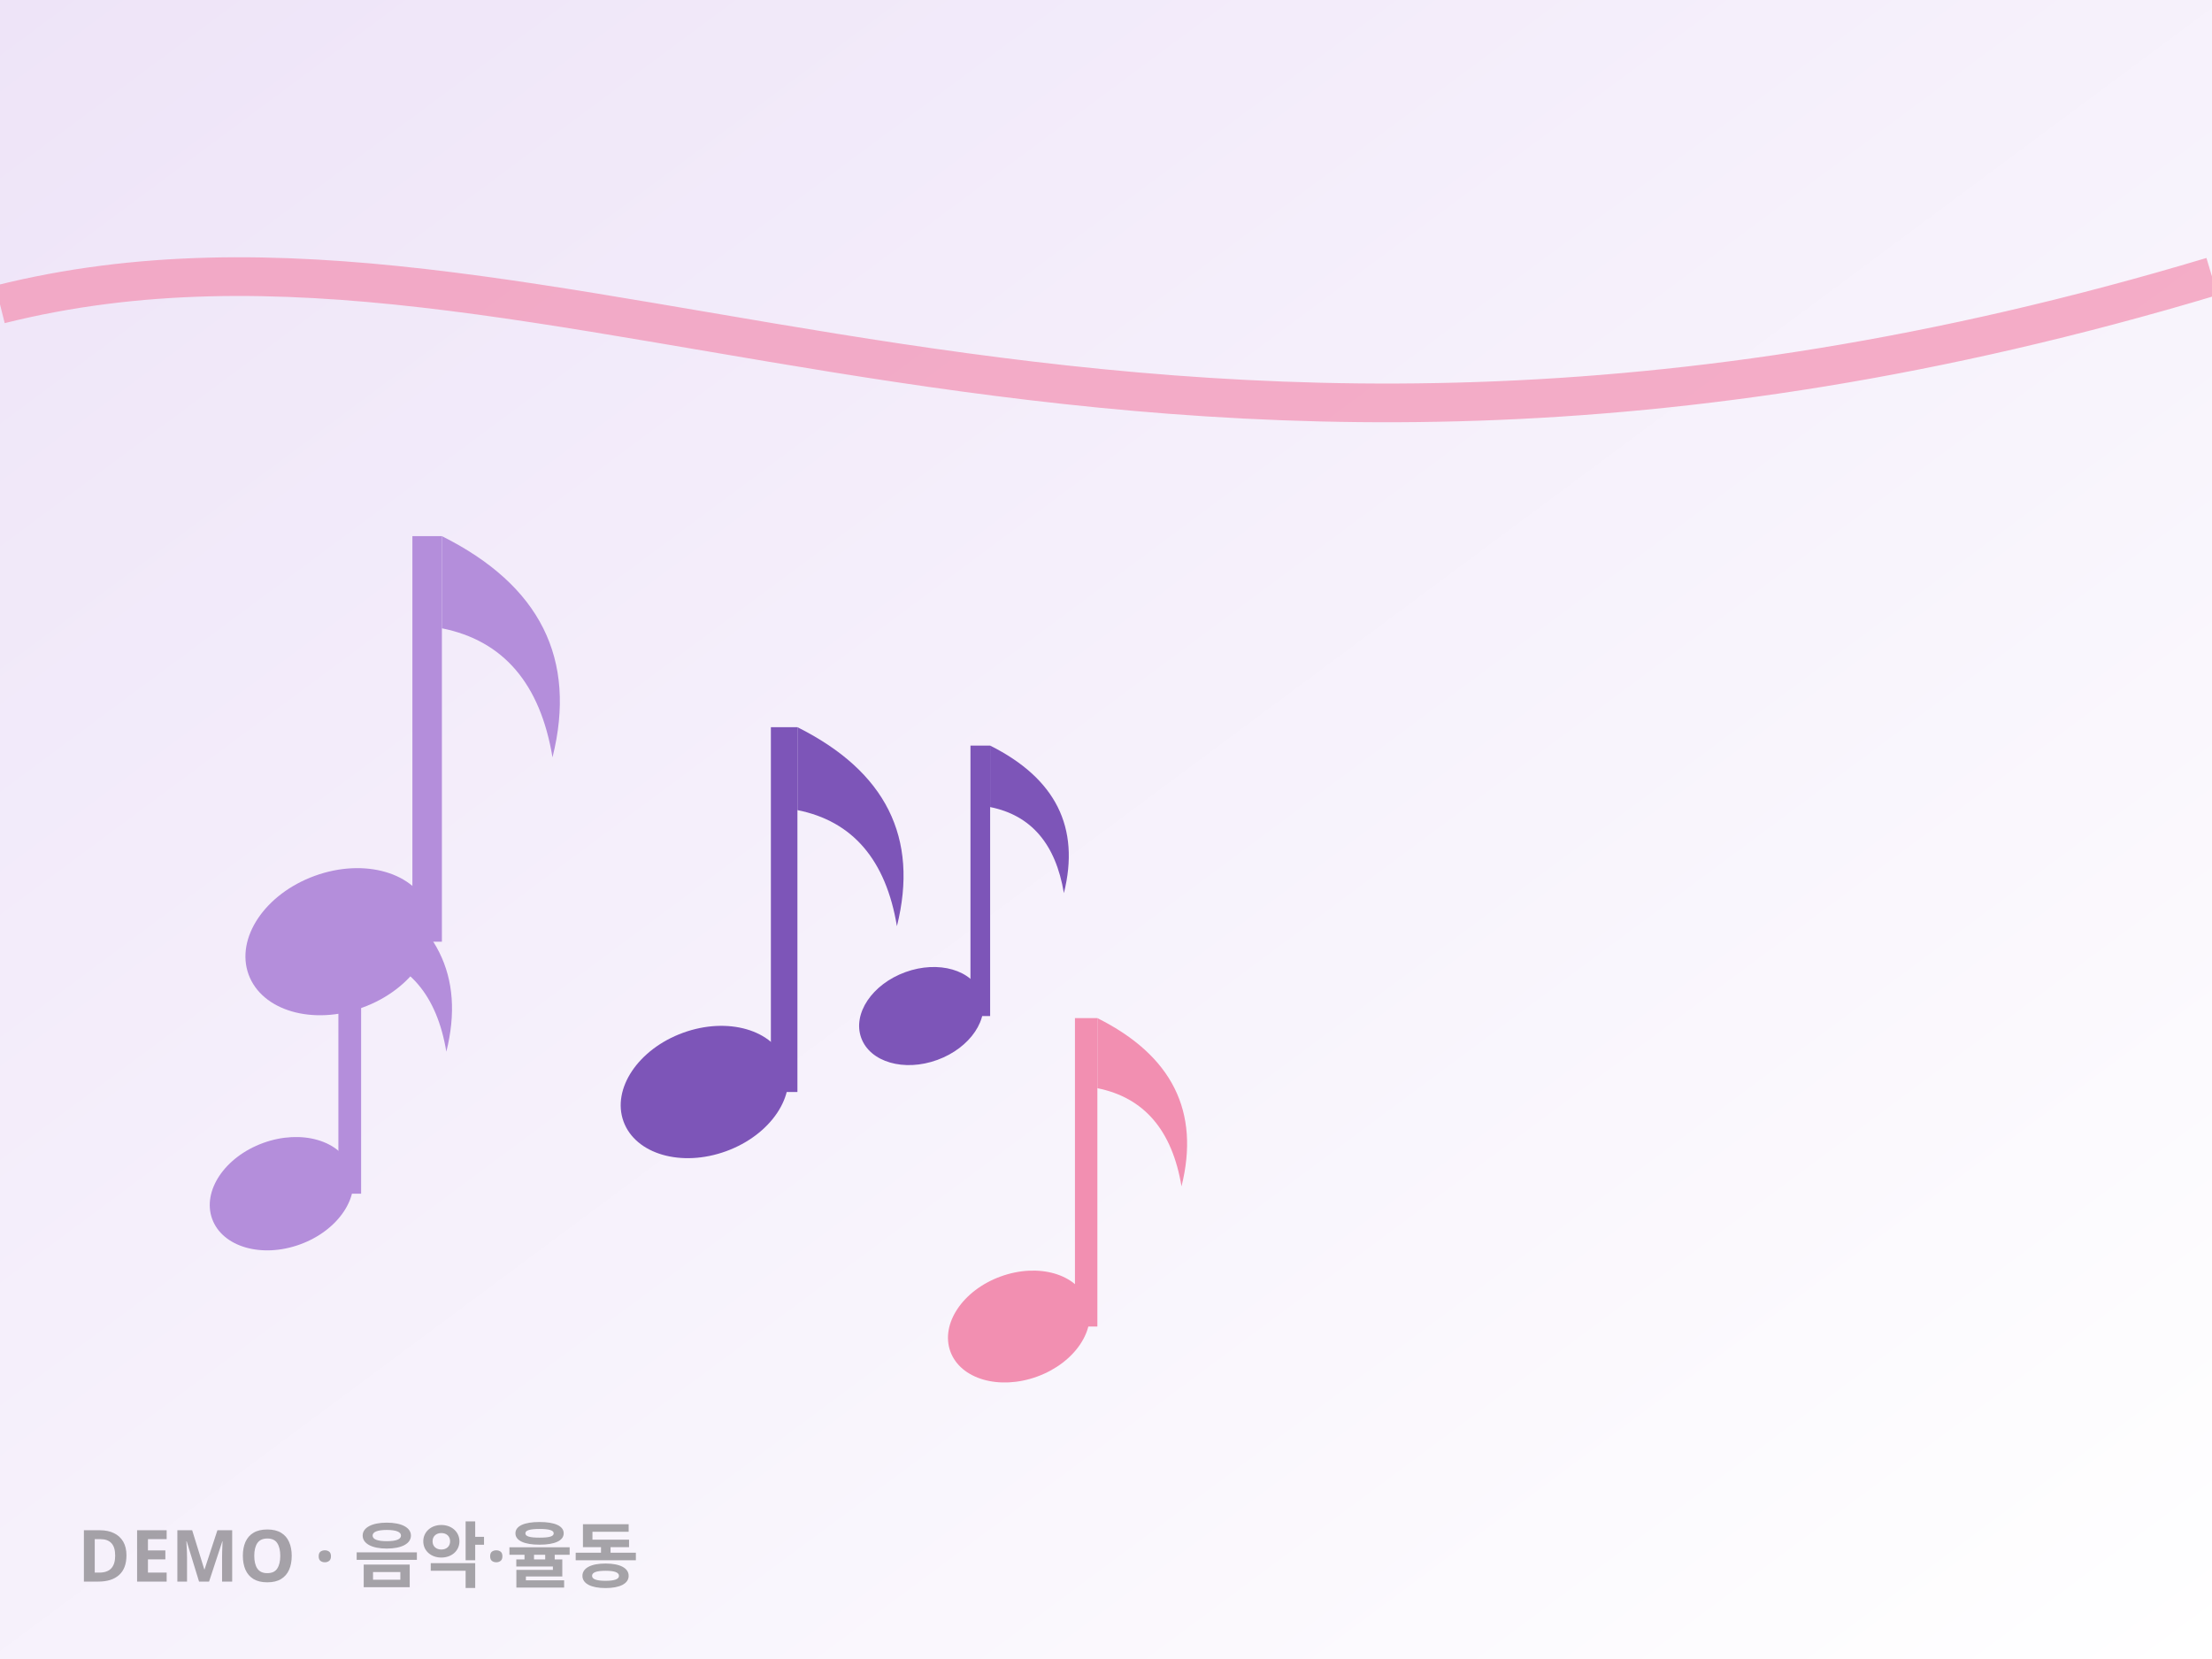
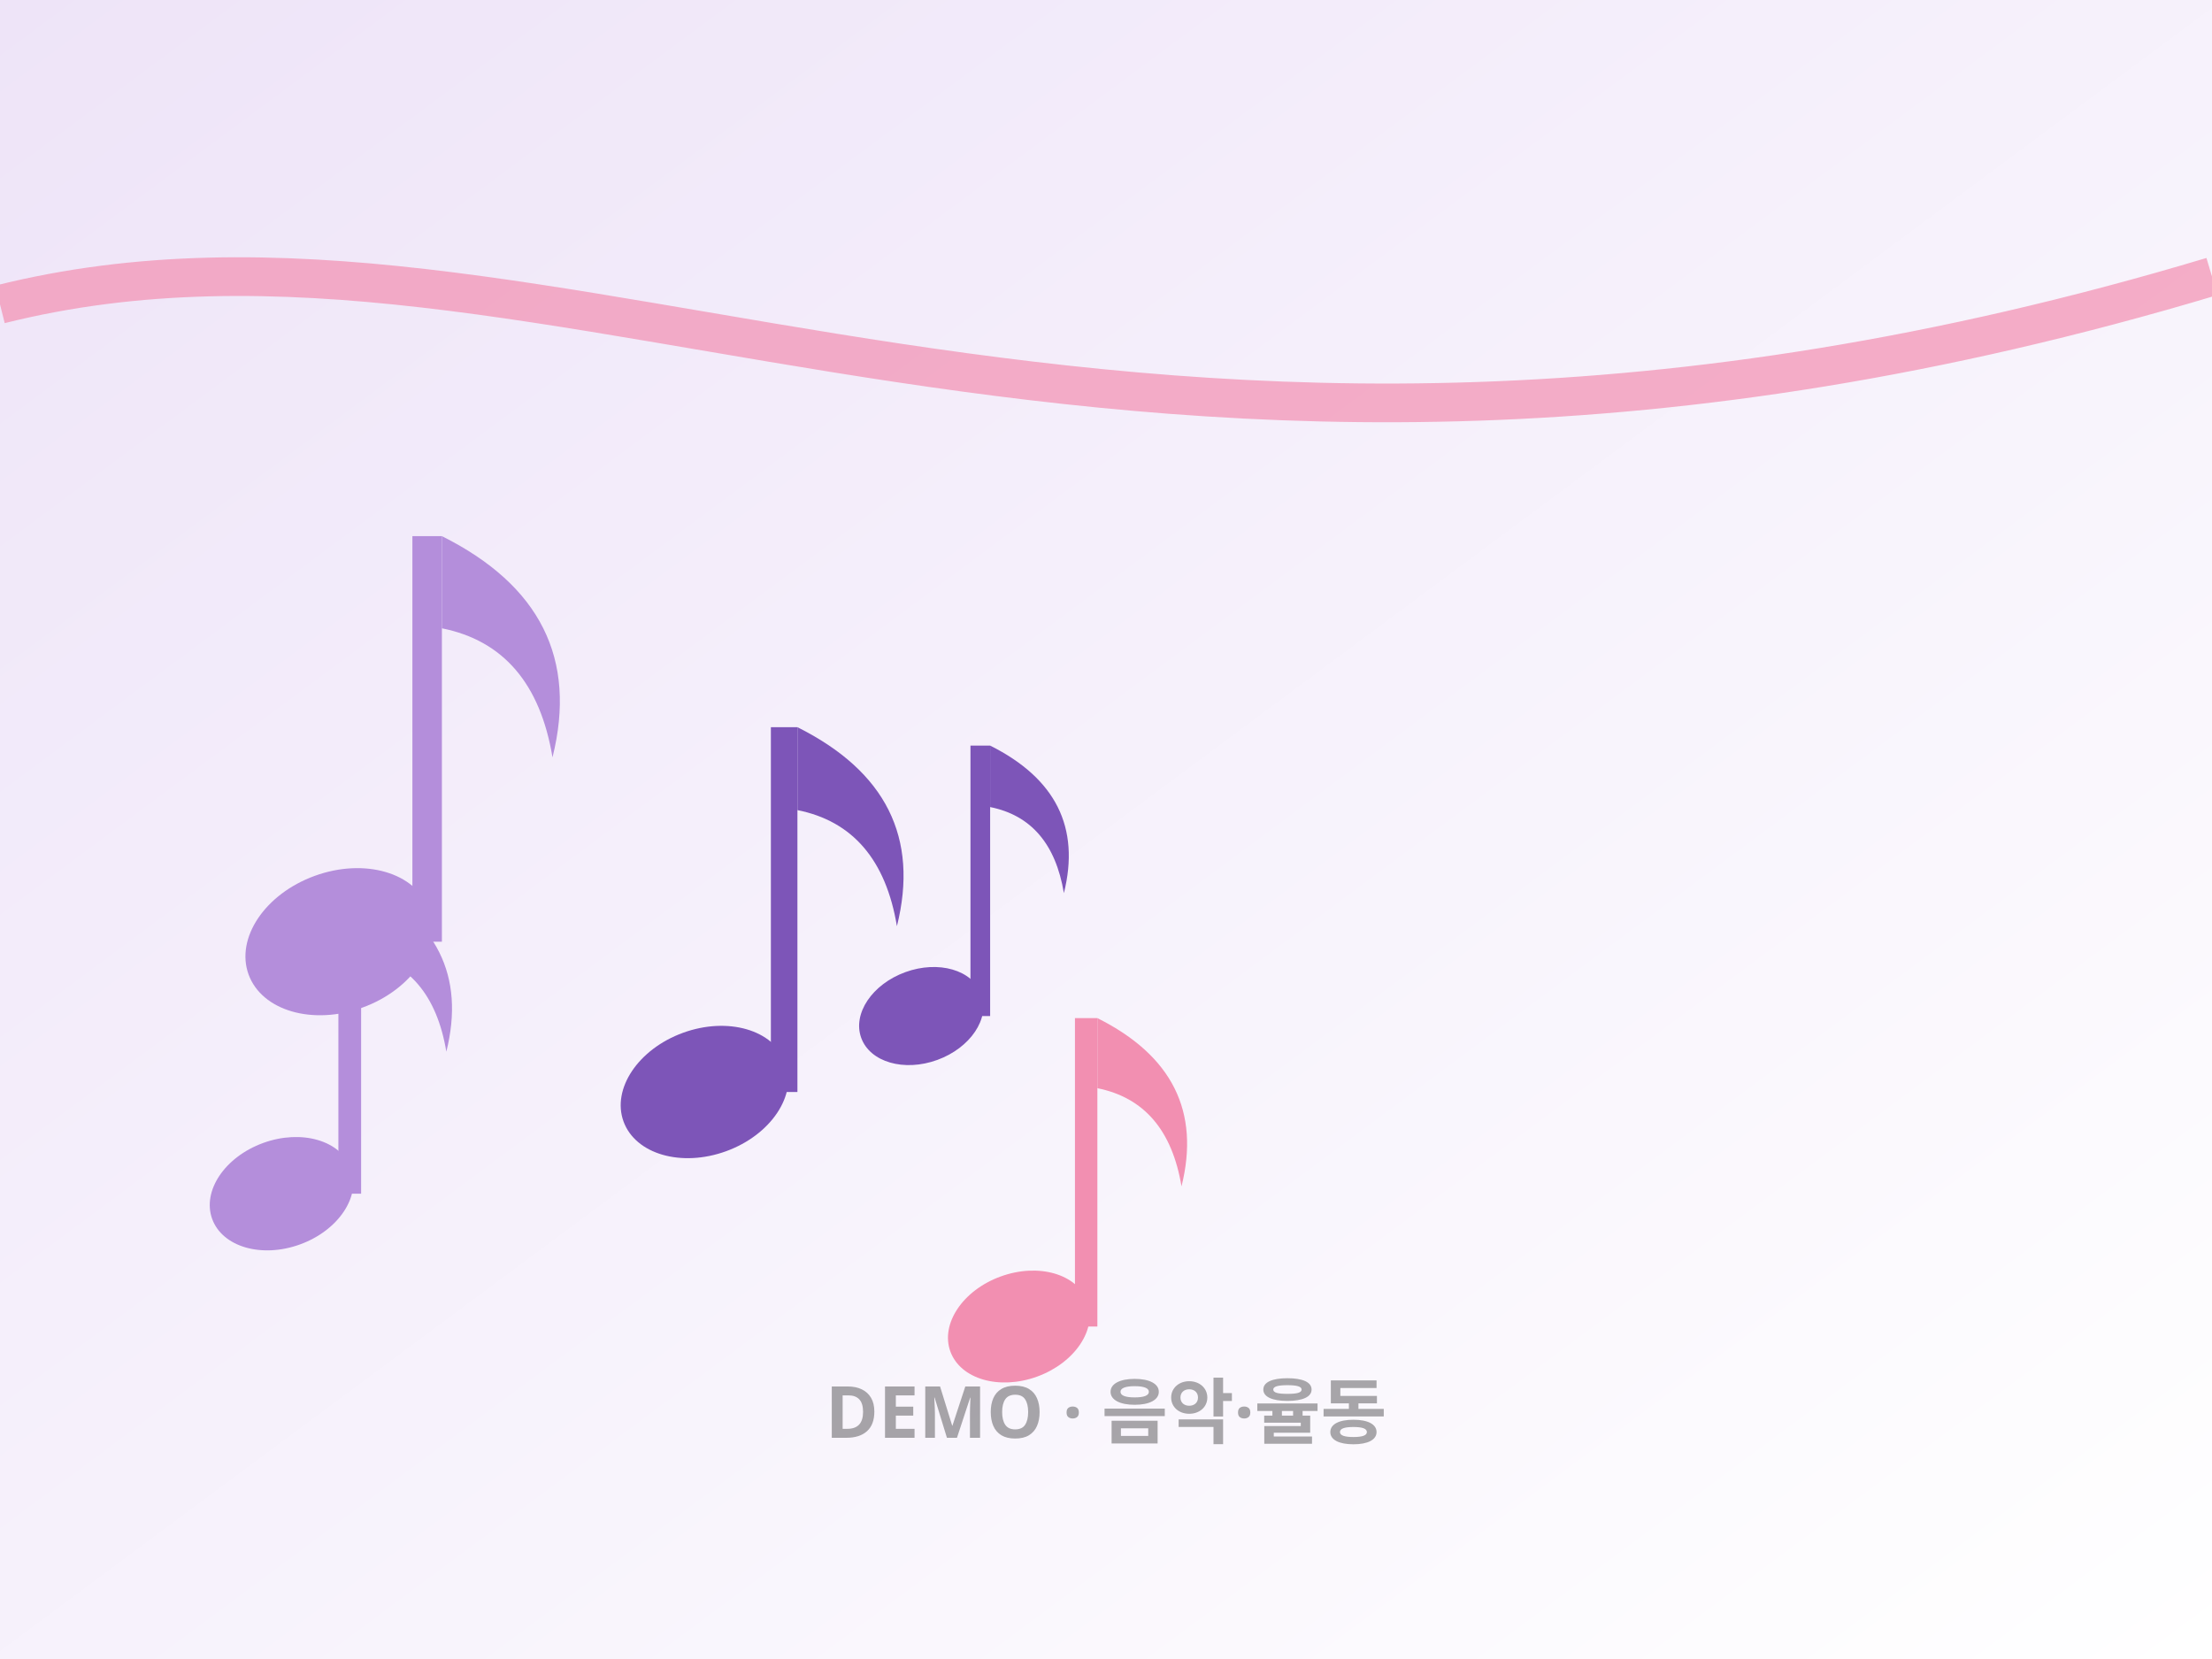
<svg xmlns="http://www.w3.org/2000/svg" width="800" height="600" viewBox="0 0 800 600">
  <defs>
    <linearGradient id="bg" x1="0" y1="0" x2="1" y2="1">
      <stop offset="0" stop-color="#EEE4F8" />
      <stop offset="1" stop-color="#ffffff" />
    </linearGradient>
  </defs>
  <rect width="800" height="600" fill="url(#bg)" />
  <g>
    <g transform="translate(122.4815 340.5773) scale(1.333431)" fill="#B48EDB">
      <ellipse cx="0" cy="0" rx="26" ry="19" transform="rotate(-20)" />
      <rect x="20" y="-110" width="8" height="110" />
      <path d="M28 -110 q 40 20 30 60 q -5 -30 -30 -35z" />
    </g>
    <g transform="translate(254.8135 394.939) scale(1.199457)" fill="#7D55B8">
      <ellipse cx="0" cy="0" rx="26" ry="19" transform="rotate(-20)" />
      <rect x="20" y="-110" width="8" height="110" />
      <path d="M28 -110 q 40 20 30 60 q -5 -30 -30 -35z" />
    </g>
    <g transform="translate(368.4882 479.7635) scale(1.014095)" fill="#F28FB1">
      <ellipse cx="0" cy="0" rx="26" ry="19" transform="rotate(-20)" />
      <rect x="20" y="-110" width="8" height="110" />
      <path d="M28 -110 q 40 20 30 60 q -5 -30 -30 -35z" />
    </g>
    <g transform="translate(101.8387 431.7178) scale(1.027343)" fill="#B48EDB">
      <ellipse cx="0" cy="0" rx="26" ry="19" transform="rotate(-20)" />
      <rect x="20" y="-110" width="8" height="110" />
      <path d="M28 -110 q 40 20 30 60 q -5 -30 -30 -35z" />
    </g>
    <g transform="translate(333.1986 367.4683) scale(0.8892027)" fill="#7D55B8">
      <ellipse cx="0" cy="0" rx="26" ry="19" transform="rotate(-20)" />
      <rect x="20" y="-110" width="8" height="110" />
      <path d="M28 -110 q 40 20 30 60 q -5 -30 -30 -35z" />
    </g>
    <path d="M0 110.073 C 200 60, 400 220, 800 100" stroke="#F28FB1" stroke-width="14" fill="none" opacity="0.7" />
  </g>
-   <text x="28" y="572" font-family="sans-serif" font-size="26" font-weight="700" fill="#00000055">DEMO · 음악·율동</text>
+   <text x="400" y="520" text-anchor="middle" font-family="sans-serif" font-size="26" font-weight="700" fill="#00000055">DEMO · 음악·율동</text>
</svg>
